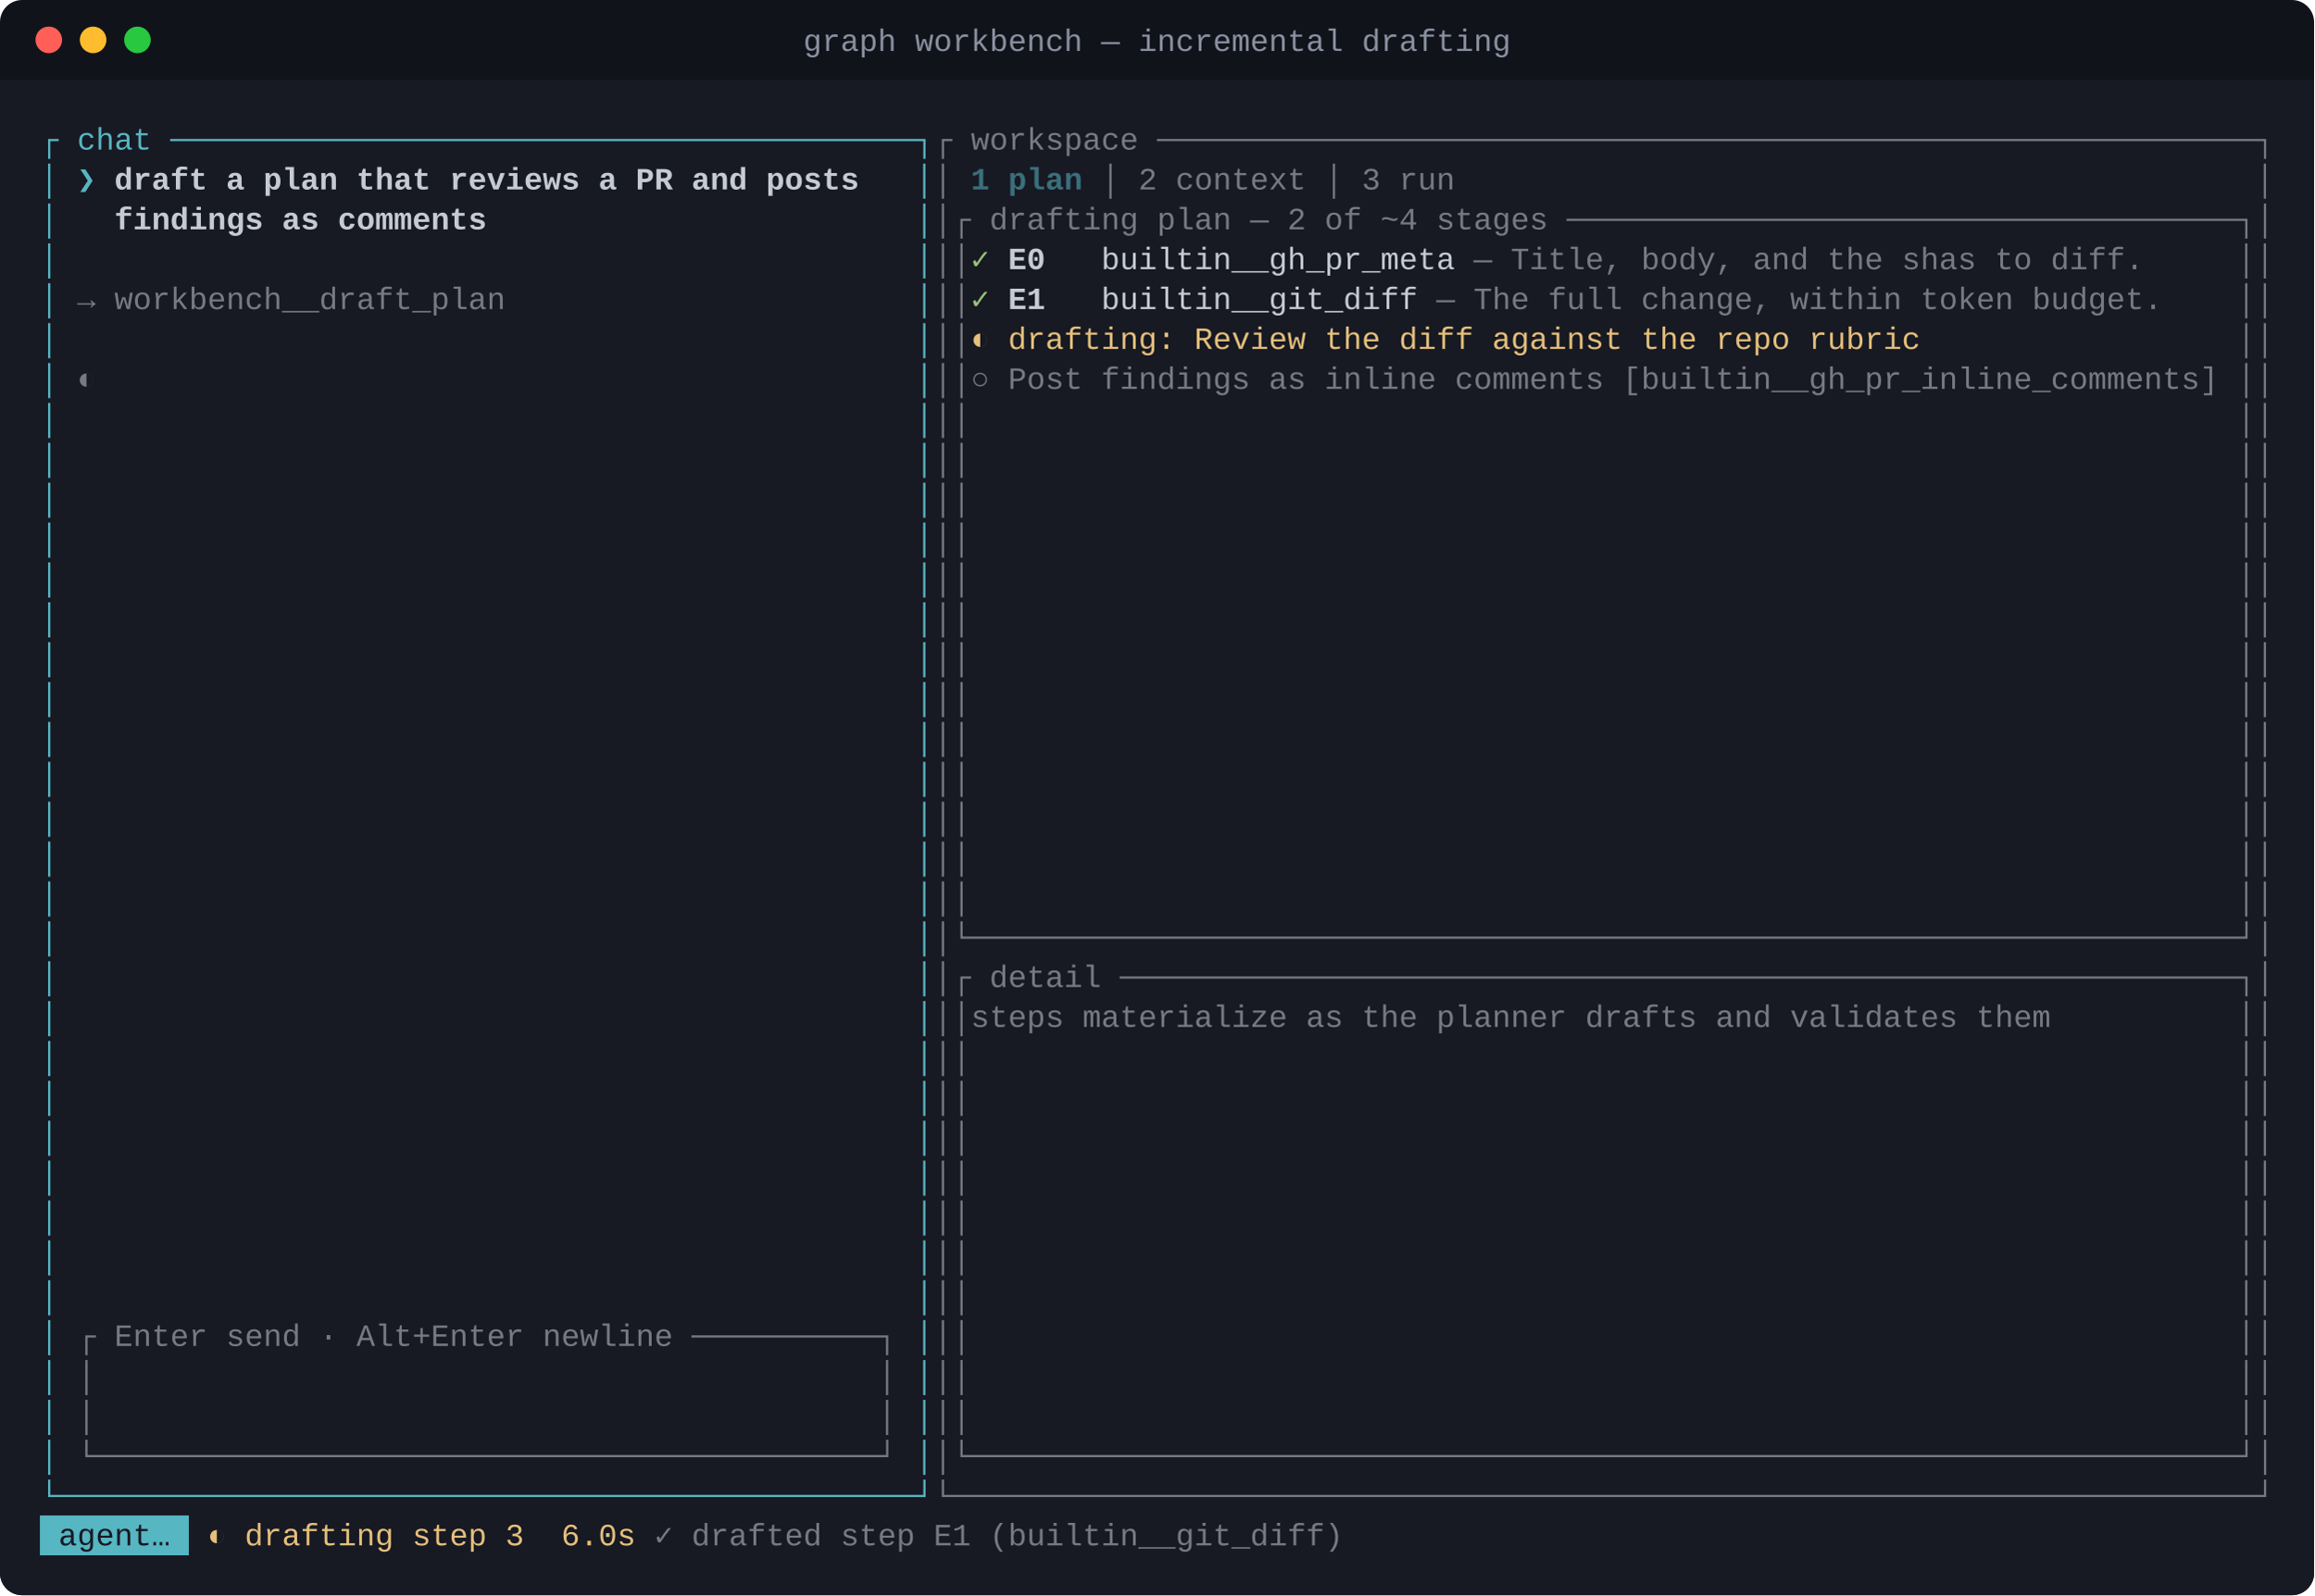
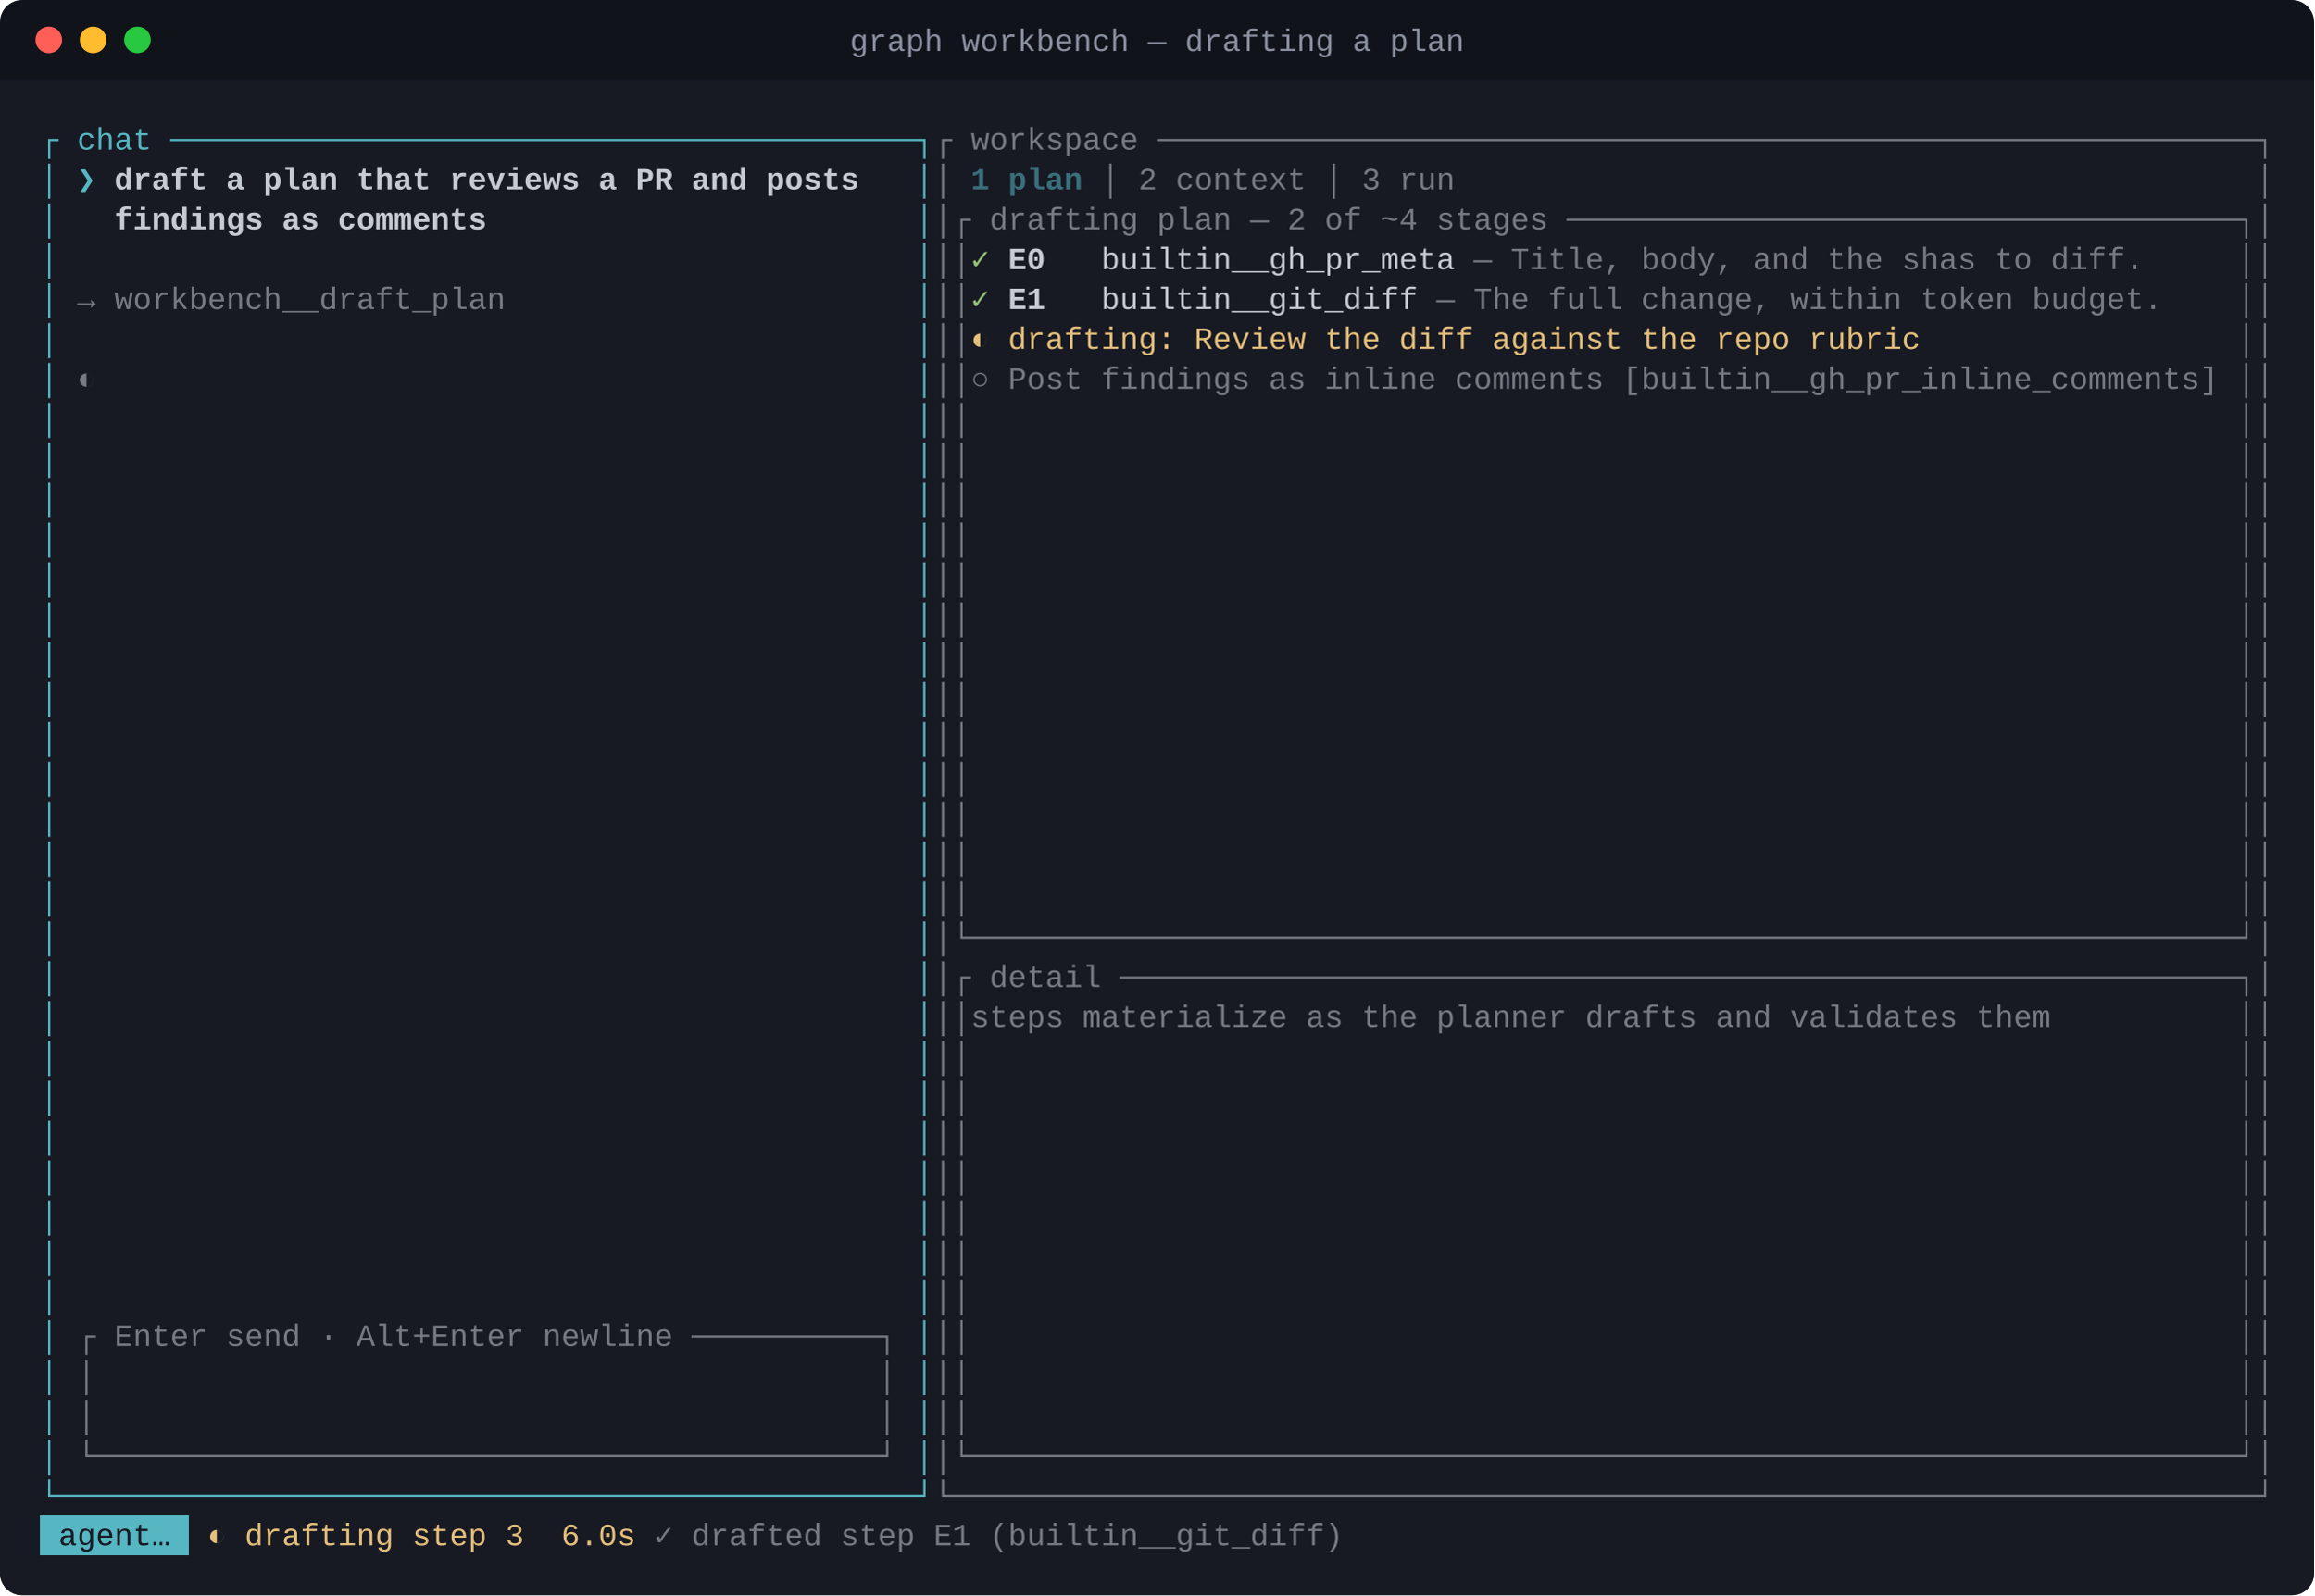
<svg xmlns="http://www.w3.org/2000/svg" width="1044" height="720" viewBox="0 0 1044 720" xml:space="preserve" font-family="ui-monospace, SFMono-Regular, Menlo, Consolas, 'Liberation Mono', monospace" font-size="14px">
  <rect width="1044" height="720" rx="10" fill="#11131b" />
  <rect y="36" width="1044" height="674" fill="#171923" />
  <rect y="700" width="1044" height="20" rx="10" fill="#171923" />
  <circle cx="22" cy="18" r="6" fill="#ff5f57" />
  <circle cx="42" cy="18" r="6" fill="#febc2e" />
  <circle cx="62" cy="18" r="6" fill="#28c840" />
-   <text x="522" y="23" fill="#8b90a0" text-anchor="middle">graph workbench — incremental drafting</text>
+   <text x="522" y="23" fill="#8b90a0" text-anchor="middle">graph workbench — drafting a plan</text>
  <rect x="18.0" y="684.0" width="67.2" height="18" fill="#56b6c2" />
  <text x="18.0" y="67.5" textLength="8.4" lengthAdjust="spacingAndGlyphs" fill="#56b6c2">┌</text>
  <text x="34.8" y="67.5" textLength="33.6" lengthAdjust="spacingAndGlyphs" fill="#56b6c2">chat</text>
  <text x="76.8" y="67.5" textLength="344.4" lengthAdjust="spacingAndGlyphs" fill="#56b6c2">────────────────────────────────────────┐</text>
  <text x="421.2" y="67.5" textLength="8.4" lengthAdjust="spacingAndGlyphs" fill="#c6cad3" opacity="0.55">┌</text>
  <text x="438.0" y="67.5" textLength="75.6" lengthAdjust="spacingAndGlyphs" fill="#c6cad3" opacity="0.55">workspace</text>
  <text x="522.0" y="67.5" textLength="504.0" lengthAdjust="spacingAndGlyphs" fill="#c6cad3" opacity="0.55">───────────────────────────────────────────────────────────┐</text>
  <text x="18.0" y="85.5" textLength="8.4" lengthAdjust="spacingAndGlyphs" fill="#56b6c2">│</text>
  <text x="34.8" y="85.5" textLength="8.4" lengthAdjust="spacingAndGlyphs" fill="#56b6c2">❯</text>
  <text x="51.6" y="85.5" textLength="42.0" lengthAdjust="spacingAndGlyphs" fill="#c6cad3" font-weight="600">draft</text>
  <text x="102.0" y="85.5" textLength="8.4" lengthAdjust="spacingAndGlyphs" fill="#c6cad3" font-weight="600">a</text>
  <text x="118.8" y="85.5" textLength="33.6" lengthAdjust="spacingAndGlyphs" fill="#c6cad3" font-weight="600">plan</text>
  <text x="160.8" y="85.5" textLength="33.6" lengthAdjust="spacingAndGlyphs" fill="#c6cad3" font-weight="600">that</text>
  <text x="202.8" y="85.5" textLength="58.8" lengthAdjust="spacingAndGlyphs" fill="#c6cad3" font-weight="600">reviews</text>
  <text x="270.0" y="85.5" textLength="8.4" lengthAdjust="spacingAndGlyphs" fill="#c6cad3" font-weight="600">a</text>
  <text x="286.8" y="85.5" textLength="16.8" lengthAdjust="spacingAndGlyphs" fill="#c6cad3" font-weight="600">PR</text>
  <text x="312.0" y="85.5" textLength="25.2" lengthAdjust="spacingAndGlyphs" fill="#c6cad3" font-weight="600">and</text>
  <text x="345.6" y="85.5" textLength="42.0" lengthAdjust="spacingAndGlyphs" fill="#c6cad3" font-weight="600">posts</text>
  <text x="412.8" y="85.5" textLength="8.4" lengthAdjust="spacingAndGlyphs" fill="#56b6c2">│</text>
  <text x="421.2" y="85.5" textLength="8.4" lengthAdjust="spacingAndGlyphs" fill="#c6cad3" opacity="0.55">│</text>
  <text x="438.0" y="85.5" textLength="8.4" lengthAdjust="spacingAndGlyphs" fill="#56b6c2" font-weight="600" opacity="0.55">1</text>
  <text x="454.8" y="85.5" textLength="33.6" lengthAdjust="spacingAndGlyphs" fill="#56b6c2" font-weight="600" opacity="0.55">plan</text>
  <text x="496.8" y="85.5" textLength="8.4" lengthAdjust="spacingAndGlyphs" fill="#c6cad3" opacity="0.55">│</text>
  <text x="513.6" y="85.5" textLength="8.4" lengthAdjust="spacingAndGlyphs" fill="#c6cad3" opacity="0.55">2</text>
  <text x="530.4" y="85.5" textLength="58.8" lengthAdjust="spacingAndGlyphs" fill="#c6cad3" opacity="0.55">context</text>
  <text x="597.6" y="85.5" textLength="8.4" lengthAdjust="spacingAndGlyphs" fill="#c6cad3" opacity="0.55">│</text>
  <text x="614.4" y="85.5" textLength="8.4" lengthAdjust="spacingAndGlyphs" fill="#c6cad3" opacity="0.55">3</text>
  <text x="631.2" y="85.5" textLength="25.2" lengthAdjust="spacingAndGlyphs" fill="#c6cad3" opacity="0.55">run</text>
  <text x="1017.6" y="85.5" textLength="8.4" lengthAdjust="spacingAndGlyphs" fill="#c6cad3" opacity="0.55">│</text>
  <text x="18.0" y="103.5" textLength="8.4" lengthAdjust="spacingAndGlyphs" fill="#56b6c2">│</text>
  <text x="51.6" y="103.5" textLength="67.2" lengthAdjust="spacingAndGlyphs" fill="#c6cad3" font-weight="600">findings</text>
  <text x="127.2" y="103.5" textLength="16.8" lengthAdjust="spacingAndGlyphs" fill="#c6cad3" font-weight="600">as</text>
  <text x="152.4" y="103.5" textLength="67.2" lengthAdjust="spacingAndGlyphs" fill="#c6cad3" font-weight="600">comments</text>
  <text x="412.8" y="103.5" textLength="8.4" lengthAdjust="spacingAndGlyphs" fill="#56b6c2">│</text>
  <text x="421.2" y="103.5" textLength="16.8" lengthAdjust="spacingAndGlyphs" fill="#c6cad3" opacity="0.55">│┌</text>
  <text x="446.4" y="103.5" textLength="67.2" lengthAdjust="spacingAndGlyphs" fill="#c6cad3" opacity="0.55">drafting</text>
  <text x="522.0" y="103.5" textLength="33.6" lengthAdjust="spacingAndGlyphs" fill="#c6cad3" opacity="0.55">plan</text>
  <text x="564.0" y="103.5" textLength="8.4" lengthAdjust="spacingAndGlyphs" fill="#c6cad3" opacity="0.55">—</text>
  <text x="580.8" y="103.5" textLength="8.4" lengthAdjust="spacingAndGlyphs" fill="#c6cad3" opacity="0.55">2</text>
  <text x="597.6" y="103.5" textLength="16.8" lengthAdjust="spacingAndGlyphs" fill="#c6cad3" opacity="0.55">of</text>
  <text x="622.8" y="103.5" textLength="16.8" lengthAdjust="spacingAndGlyphs" fill="#c6cad3" opacity="0.55">~4</text>
  <text x="648.0" y="103.5" textLength="50.4" lengthAdjust="spacingAndGlyphs" fill="#c6cad3" opacity="0.55">stages</text>
  <text x="706.8" y="103.5" textLength="319.2" lengthAdjust="spacingAndGlyphs" fill="#c6cad3" opacity="0.55">────────────────────────────────────┐│</text>
  <text x="18.0" y="121.5" textLength="8.4" lengthAdjust="spacingAndGlyphs" fill="#56b6c2">│</text>
  <text x="412.8" y="121.5" textLength="8.4" lengthAdjust="spacingAndGlyphs" fill="#56b6c2">│</text>
  <text x="421.2" y="121.5" textLength="16.8" lengthAdjust="spacingAndGlyphs" fill="#c6cad3" opacity="0.55">││</text>
  <text x="438.0" y="121.5" textLength="8.4" lengthAdjust="spacingAndGlyphs" fill="#98c379">✓</text>
  <text x="454.8" y="121.5" textLength="16.8" lengthAdjust="spacingAndGlyphs" fill="#c6cad3" font-weight="600">E0</text>
  <text x="496.8" y="121.5" textLength="159.6" lengthAdjust="spacingAndGlyphs" fill="#c6cad3">builtin__gh_pr_meta</text>
  <text x="664.8" y="121.5" textLength="8.4" lengthAdjust="spacingAndGlyphs" fill="#c6cad3" opacity="0.55">—</text>
  <text x="681.6" y="121.5" textLength="50.4" lengthAdjust="spacingAndGlyphs" fill="#c6cad3" opacity="0.55">Title,</text>
  <text x="740.4" y="121.5" textLength="42.0" lengthAdjust="spacingAndGlyphs" fill="#c6cad3" opacity="0.55">body,</text>
  <text x="790.8" y="121.5" textLength="25.2" lengthAdjust="spacingAndGlyphs" fill="#c6cad3" opacity="0.55">and</text>
  <text x="824.4" y="121.5" textLength="25.2" lengthAdjust="spacingAndGlyphs" fill="#c6cad3" opacity="0.55">the</text>
  <text x="858.0" y="121.5" textLength="33.6" lengthAdjust="spacingAndGlyphs" fill="#c6cad3" opacity="0.55">shas</text>
  <text x="900.0" y="121.5" textLength="16.8" lengthAdjust="spacingAndGlyphs" fill="#c6cad3" opacity="0.55">to</text>
  <text x="925.2" y="121.5" textLength="42.0" lengthAdjust="spacingAndGlyphs" fill="#c6cad3" opacity="0.55">diff.</text>
  <text x="1009.2" y="121.5" textLength="16.8" lengthAdjust="spacingAndGlyphs" fill="#c6cad3" opacity="0.55">││</text>
  <text x="18.0" y="139.5" textLength="8.4" lengthAdjust="spacingAndGlyphs" fill="#56b6c2">│</text>
  <text x="34.8" y="139.5" textLength="8.4" lengthAdjust="spacingAndGlyphs" fill="#c6cad3" opacity="0.55">→</text>
  <text x="51.6" y="139.5" textLength="176.4" lengthAdjust="spacingAndGlyphs" fill="#c6cad3" opacity="0.55">workbench__draft_plan</text>
  <text x="412.8" y="139.5" textLength="8.4" lengthAdjust="spacingAndGlyphs" fill="#56b6c2">│</text>
  <text x="421.2" y="139.5" textLength="16.8" lengthAdjust="spacingAndGlyphs" fill="#c6cad3" opacity="0.55">││</text>
  <text x="438.0" y="139.5" textLength="8.4" lengthAdjust="spacingAndGlyphs" fill="#98c379">✓</text>
  <text x="454.8" y="139.5" textLength="16.8" lengthAdjust="spacingAndGlyphs" fill="#c6cad3" font-weight="600">E1</text>
  <text x="496.8" y="139.5" textLength="142.8" lengthAdjust="spacingAndGlyphs" fill="#c6cad3">builtin__git_diff</text>
  <text x="648.0" y="139.5" textLength="8.4" lengthAdjust="spacingAndGlyphs" fill="#c6cad3" opacity="0.55">—</text>
  <text x="664.8" y="139.5" textLength="25.2" lengthAdjust="spacingAndGlyphs" fill="#c6cad3" opacity="0.55">The</text>
  <text x="698.4" y="139.5" textLength="33.6" lengthAdjust="spacingAndGlyphs" fill="#c6cad3" opacity="0.55">full</text>
  <text x="740.4" y="139.5" textLength="58.8" lengthAdjust="spacingAndGlyphs" fill="#c6cad3" opacity="0.55">change,</text>
  <text x="807.6" y="139.5" textLength="50.4" lengthAdjust="spacingAndGlyphs" fill="#c6cad3" opacity="0.55">within</text>
  <text x="866.4" y="139.5" textLength="42.0" lengthAdjust="spacingAndGlyphs" fill="#c6cad3" opacity="0.55">token</text>
  <text x="916.8" y="139.5" textLength="58.8" lengthAdjust="spacingAndGlyphs" fill="#c6cad3" opacity="0.55">budget.</text>
  <text x="1009.2" y="139.5" textLength="16.8" lengthAdjust="spacingAndGlyphs" fill="#c6cad3" opacity="0.55">││</text>
  <text x="18.0" y="157.5" textLength="8.4" lengthAdjust="spacingAndGlyphs" fill="#56b6c2">│</text>
  <text x="412.8" y="157.5" textLength="8.4" lengthAdjust="spacingAndGlyphs" fill="#56b6c2">│</text>
  <text x="421.2" y="157.5" textLength="16.8" lengthAdjust="spacingAndGlyphs" fill="#c6cad3" opacity="0.55">││</text>
  <text x="438.0" y="157.5" textLength="8.4" lengthAdjust="spacingAndGlyphs" fill="#e5c07b">◐</text>
  <text x="454.8" y="157.5" textLength="75.6" lengthAdjust="spacingAndGlyphs" fill="#e5c07b">drafting:</text>
  <text x="538.8" y="157.5" textLength="50.4" lengthAdjust="spacingAndGlyphs" fill="#e5c07b">Review</text>
  <text x="597.6" y="157.5" textLength="25.2" lengthAdjust="spacingAndGlyphs" fill="#e5c07b">the</text>
  <text x="631.2" y="157.5" textLength="33.6" lengthAdjust="spacingAndGlyphs" fill="#e5c07b">diff</text>
  <text x="673.2" y="157.5" textLength="58.8" lengthAdjust="spacingAndGlyphs" fill="#e5c07b">against</text>
  <text x="740.4" y="157.5" textLength="25.2" lengthAdjust="spacingAndGlyphs" fill="#e5c07b">the</text>
  <text x="774.0" y="157.5" textLength="33.6" lengthAdjust="spacingAndGlyphs" fill="#e5c07b">repo</text>
  <text x="816.0" y="157.5" textLength="50.4" lengthAdjust="spacingAndGlyphs" fill="#e5c07b">rubric</text>
  <text x="1009.2" y="157.5" textLength="16.8" lengthAdjust="spacingAndGlyphs" fill="#c6cad3" opacity="0.55">││</text>
  <text x="18.0" y="175.5" textLength="8.4" lengthAdjust="spacingAndGlyphs" fill="#56b6c2">│</text>
  <text x="34.8" y="175.5" textLength="8.4" lengthAdjust="spacingAndGlyphs" fill="#c6cad3" opacity="0.55">◐</text>
  <text x="412.8" y="175.5" textLength="8.4" lengthAdjust="spacingAndGlyphs" fill="#56b6c2">│</text>
  <text x="421.2" y="175.5" textLength="25.2" lengthAdjust="spacingAndGlyphs" fill="#c6cad3" opacity="0.55">││○</text>
  <text x="454.8" y="175.5" textLength="33.6" lengthAdjust="spacingAndGlyphs" fill="#c6cad3" opacity="0.55">Post</text>
  <text x="496.8" y="175.5" textLength="67.2" lengthAdjust="spacingAndGlyphs" fill="#c6cad3" opacity="0.55">findings</text>
  <text x="572.4" y="175.5" textLength="16.8" lengthAdjust="spacingAndGlyphs" fill="#c6cad3" opacity="0.55">as</text>
  <text x="597.6" y="175.5" textLength="50.4" lengthAdjust="spacingAndGlyphs" fill="#c6cad3" opacity="0.55">inline</text>
  <text x="656.4" y="175.5" textLength="67.2" lengthAdjust="spacingAndGlyphs" fill="#c6cad3" opacity="0.55">comments</text>
  <text x="732.0" y="175.5" textLength="268.8" lengthAdjust="spacingAndGlyphs" fill="#c6cad3" opacity="0.55">[builtin__gh_pr_inline_comments]</text>
  <text x="1009.2" y="175.5" textLength="16.8" lengthAdjust="spacingAndGlyphs" fill="#c6cad3" opacity="0.55">││</text>
  <text x="18.0" y="193.5" textLength="8.4" lengthAdjust="spacingAndGlyphs" fill="#56b6c2">│</text>
  <text x="412.8" y="193.5" textLength="8.4" lengthAdjust="spacingAndGlyphs" fill="#56b6c2">│</text>
  <text x="421.2" y="193.5" textLength="16.8" lengthAdjust="spacingAndGlyphs" fill="#c6cad3" opacity="0.55">││</text>
  <text x="1009.2" y="193.5" textLength="16.8" lengthAdjust="spacingAndGlyphs" fill="#c6cad3" opacity="0.55">││</text>
  <text x="18.0" y="211.5" textLength="8.4" lengthAdjust="spacingAndGlyphs" fill="#56b6c2">│</text>
  <text x="412.8" y="211.5" textLength="8.4" lengthAdjust="spacingAndGlyphs" fill="#56b6c2">│</text>
  <text x="421.2" y="211.5" textLength="16.8" lengthAdjust="spacingAndGlyphs" fill="#c6cad3" opacity="0.55">││</text>
  <text x="1009.2" y="211.5" textLength="16.8" lengthAdjust="spacingAndGlyphs" fill="#c6cad3" opacity="0.55">││</text>
  <text x="18.0" y="229.5" textLength="8.4" lengthAdjust="spacingAndGlyphs" fill="#56b6c2">│</text>
  <text x="412.8" y="229.5" textLength="8.4" lengthAdjust="spacingAndGlyphs" fill="#56b6c2">│</text>
  <text x="421.2" y="229.5" textLength="16.8" lengthAdjust="spacingAndGlyphs" fill="#c6cad3" opacity="0.55">││</text>
  <text x="1009.2" y="229.5" textLength="16.8" lengthAdjust="spacingAndGlyphs" fill="#c6cad3" opacity="0.55">││</text>
  <text x="18.0" y="247.5" textLength="8.4" lengthAdjust="spacingAndGlyphs" fill="#56b6c2">│</text>
  <text x="412.8" y="247.5" textLength="8.4" lengthAdjust="spacingAndGlyphs" fill="#56b6c2">│</text>
  <text x="421.2" y="247.5" textLength="16.8" lengthAdjust="spacingAndGlyphs" fill="#c6cad3" opacity="0.55">││</text>
  <text x="1009.2" y="247.5" textLength="16.8" lengthAdjust="spacingAndGlyphs" fill="#c6cad3" opacity="0.55">││</text>
  <text x="18.0" y="265.5" textLength="8.4" lengthAdjust="spacingAndGlyphs" fill="#56b6c2">│</text>
  <text x="412.8" y="265.5" textLength="8.4" lengthAdjust="spacingAndGlyphs" fill="#56b6c2">│</text>
  <text x="421.2" y="265.5" textLength="16.8" lengthAdjust="spacingAndGlyphs" fill="#c6cad3" opacity="0.55">││</text>
  <text x="1009.2" y="265.5" textLength="16.8" lengthAdjust="spacingAndGlyphs" fill="#c6cad3" opacity="0.55">││</text>
  <text x="18.0" y="283.5" textLength="8.4" lengthAdjust="spacingAndGlyphs" fill="#56b6c2">│</text>
  <text x="412.8" y="283.5" textLength="8.4" lengthAdjust="spacingAndGlyphs" fill="#56b6c2">│</text>
  <text x="421.2" y="283.5" textLength="16.8" lengthAdjust="spacingAndGlyphs" fill="#c6cad3" opacity="0.55">││</text>
  <text x="1009.2" y="283.5" textLength="16.8" lengthAdjust="spacingAndGlyphs" fill="#c6cad3" opacity="0.55">││</text>
  <text x="18.0" y="301.5" textLength="8.4" lengthAdjust="spacingAndGlyphs" fill="#56b6c2">│</text>
  <text x="412.8" y="301.5" textLength="8.4" lengthAdjust="spacingAndGlyphs" fill="#56b6c2">│</text>
  <text x="421.2" y="301.5" textLength="16.8" lengthAdjust="spacingAndGlyphs" fill="#c6cad3" opacity="0.55">││</text>
  <text x="1009.2" y="301.5" textLength="16.8" lengthAdjust="spacingAndGlyphs" fill="#c6cad3" opacity="0.55">││</text>
  <text x="18.0" y="319.5" textLength="8.4" lengthAdjust="spacingAndGlyphs" fill="#56b6c2">│</text>
  <text x="412.8" y="319.5" textLength="8.4" lengthAdjust="spacingAndGlyphs" fill="#56b6c2">│</text>
  <text x="421.2" y="319.5" textLength="16.8" lengthAdjust="spacingAndGlyphs" fill="#c6cad3" opacity="0.55">││</text>
  <text x="1009.2" y="319.5" textLength="16.8" lengthAdjust="spacingAndGlyphs" fill="#c6cad3" opacity="0.55">││</text>
  <text x="18.0" y="337.5" textLength="8.4" lengthAdjust="spacingAndGlyphs" fill="#56b6c2">│</text>
  <text x="412.8" y="337.5" textLength="8.4" lengthAdjust="spacingAndGlyphs" fill="#56b6c2">│</text>
  <text x="421.2" y="337.5" textLength="16.8" lengthAdjust="spacingAndGlyphs" fill="#c6cad3" opacity="0.55">││</text>
  <text x="1009.2" y="337.5" textLength="16.8" lengthAdjust="spacingAndGlyphs" fill="#c6cad3" opacity="0.55">││</text>
  <text x="18.0" y="355.5" textLength="8.4" lengthAdjust="spacingAndGlyphs" fill="#56b6c2">│</text>
  <text x="412.8" y="355.5" textLength="8.4" lengthAdjust="spacingAndGlyphs" fill="#56b6c2">│</text>
  <text x="421.2" y="355.5" textLength="16.8" lengthAdjust="spacingAndGlyphs" fill="#c6cad3" opacity="0.55">││</text>
  <text x="1009.2" y="355.5" textLength="16.8" lengthAdjust="spacingAndGlyphs" fill="#c6cad3" opacity="0.55">││</text>
  <text x="18.0" y="373.5" textLength="8.4" lengthAdjust="spacingAndGlyphs" fill="#56b6c2">│</text>
  <text x="412.8" y="373.5" textLength="8.4" lengthAdjust="spacingAndGlyphs" fill="#56b6c2">│</text>
  <text x="421.2" y="373.5" textLength="16.8" lengthAdjust="spacingAndGlyphs" fill="#c6cad3" opacity="0.55">││</text>
  <text x="1009.2" y="373.5" textLength="16.8" lengthAdjust="spacingAndGlyphs" fill="#c6cad3" opacity="0.55">││</text>
  <text x="18.0" y="391.5" textLength="8.4" lengthAdjust="spacingAndGlyphs" fill="#56b6c2">│</text>
  <text x="412.8" y="391.5" textLength="8.4" lengthAdjust="spacingAndGlyphs" fill="#56b6c2">│</text>
  <text x="421.2" y="391.5" textLength="16.8" lengthAdjust="spacingAndGlyphs" fill="#c6cad3" opacity="0.55">││</text>
  <text x="1009.2" y="391.5" textLength="16.8" lengthAdjust="spacingAndGlyphs" fill="#c6cad3" opacity="0.55">││</text>
  <text x="18.0" y="409.5" textLength="8.4" lengthAdjust="spacingAndGlyphs" fill="#56b6c2">│</text>
  <text x="412.8" y="409.5" textLength="8.4" lengthAdjust="spacingAndGlyphs" fill="#56b6c2">│</text>
  <text x="421.2" y="409.5" textLength="16.8" lengthAdjust="spacingAndGlyphs" fill="#c6cad3" opacity="0.55">││</text>
  <text x="1009.2" y="409.5" textLength="16.8" lengthAdjust="spacingAndGlyphs" fill="#c6cad3" opacity="0.55">││</text>
  <text x="18.0" y="427.5" textLength="8.4" lengthAdjust="spacingAndGlyphs" fill="#56b6c2">│</text>
  <text x="412.8" y="427.5" textLength="8.4" lengthAdjust="spacingAndGlyphs" fill="#56b6c2">│</text>
  <text x="421.2" y="427.5" textLength="604.8" lengthAdjust="spacingAndGlyphs" fill="#c6cad3" opacity="0.55">│└────────────────────────────────────────────────────────────────────┘│</text>
  <text x="18.0" y="445.5" textLength="8.4" lengthAdjust="spacingAndGlyphs" fill="#56b6c2">│</text>
  <text x="412.8" y="445.5" textLength="8.4" lengthAdjust="spacingAndGlyphs" fill="#56b6c2">│</text>
  <text x="421.2" y="445.5" textLength="16.8" lengthAdjust="spacingAndGlyphs" fill="#c6cad3" opacity="0.55">│┌</text>
  <text x="446.4" y="445.5" textLength="50.4" lengthAdjust="spacingAndGlyphs" fill="#c6cad3" opacity="0.55">detail</text>
  <text x="505.2" y="445.5" textLength="520.8" lengthAdjust="spacingAndGlyphs" fill="#c6cad3" opacity="0.55">────────────────────────────────────────────────────────────┐│</text>
  <text x="18.0" y="463.5" textLength="8.4" lengthAdjust="spacingAndGlyphs" fill="#56b6c2">│</text>
  <text x="412.8" y="463.5" textLength="8.4" lengthAdjust="spacingAndGlyphs" fill="#56b6c2">│</text>
  <text x="421.2" y="463.5" textLength="58.8" lengthAdjust="spacingAndGlyphs" fill="#c6cad3" opacity="0.55">││steps</text>
  <text x="488.4" y="463.5" textLength="92.4" lengthAdjust="spacingAndGlyphs" fill="#c6cad3" opacity="0.55">materialize</text>
  <text x="589.2" y="463.5" textLength="16.8" lengthAdjust="spacingAndGlyphs" fill="#c6cad3" opacity="0.55">as</text>
  <text x="614.4" y="463.5" textLength="25.2" lengthAdjust="spacingAndGlyphs" fill="#c6cad3" opacity="0.55">the</text>
  <text x="648.0" y="463.5" textLength="58.8" lengthAdjust="spacingAndGlyphs" fill="#c6cad3" opacity="0.55">planner</text>
  <text x="715.2" y="463.5" textLength="50.4" lengthAdjust="spacingAndGlyphs" fill="#c6cad3" opacity="0.55">drafts</text>
  <text x="774.0" y="463.5" textLength="25.2" lengthAdjust="spacingAndGlyphs" fill="#c6cad3" opacity="0.55">and</text>
  <text x="807.6" y="463.5" textLength="75.6" lengthAdjust="spacingAndGlyphs" fill="#c6cad3" opacity="0.55">validates</text>
  <text x="891.6" y="463.5" textLength="33.6" lengthAdjust="spacingAndGlyphs" fill="#c6cad3" opacity="0.55">them</text>
  <text x="1009.2" y="463.5" textLength="16.8" lengthAdjust="spacingAndGlyphs" fill="#c6cad3" opacity="0.55">││</text>
  <text x="18.0" y="481.5" textLength="8.4" lengthAdjust="spacingAndGlyphs" fill="#56b6c2">│</text>
  <text x="412.8" y="481.5" textLength="8.4" lengthAdjust="spacingAndGlyphs" fill="#56b6c2">│</text>
  <text x="421.2" y="481.5" textLength="16.8" lengthAdjust="spacingAndGlyphs" fill="#c6cad3" opacity="0.55">││</text>
  <text x="1009.2" y="481.5" textLength="16.8" lengthAdjust="spacingAndGlyphs" fill="#c6cad3" opacity="0.55">││</text>
  <text x="18.0" y="499.5" textLength="8.4" lengthAdjust="spacingAndGlyphs" fill="#56b6c2">│</text>
  <text x="412.8" y="499.5" textLength="8.4" lengthAdjust="spacingAndGlyphs" fill="#56b6c2">│</text>
  <text x="421.2" y="499.5" textLength="16.8" lengthAdjust="spacingAndGlyphs" fill="#c6cad3" opacity="0.55">││</text>
  <text x="1009.2" y="499.5" textLength="16.8" lengthAdjust="spacingAndGlyphs" fill="#c6cad3" opacity="0.55">││</text>
  <text x="18.0" y="517.5" textLength="8.4" lengthAdjust="spacingAndGlyphs" fill="#56b6c2">│</text>
  <text x="412.8" y="517.5" textLength="8.4" lengthAdjust="spacingAndGlyphs" fill="#56b6c2">│</text>
  <text x="421.2" y="517.5" textLength="16.8" lengthAdjust="spacingAndGlyphs" fill="#c6cad3" opacity="0.55">││</text>
  <text x="1009.2" y="517.5" textLength="16.8" lengthAdjust="spacingAndGlyphs" fill="#c6cad3" opacity="0.55">││</text>
  <text x="18.0" y="535.5" textLength="8.4" lengthAdjust="spacingAndGlyphs" fill="#56b6c2">│</text>
  <text x="412.8" y="535.5" textLength="8.4" lengthAdjust="spacingAndGlyphs" fill="#56b6c2">│</text>
  <text x="421.2" y="535.5" textLength="16.8" lengthAdjust="spacingAndGlyphs" fill="#c6cad3" opacity="0.55">││</text>
  <text x="1009.2" y="535.5" textLength="16.8" lengthAdjust="spacingAndGlyphs" fill="#c6cad3" opacity="0.55">││</text>
  <text x="18.0" y="553.5" textLength="8.4" lengthAdjust="spacingAndGlyphs" fill="#56b6c2">│</text>
  <text x="412.8" y="553.5" textLength="8.4" lengthAdjust="spacingAndGlyphs" fill="#56b6c2">│</text>
  <text x="421.2" y="553.5" textLength="16.8" lengthAdjust="spacingAndGlyphs" fill="#c6cad3" opacity="0.55">││</text>
  <text x="1009.2" y="553.5" textLength="16.8" lengthAdjust="spacingAndGlyphs" fill="#c6cad3" opacity="0.55">││</text>
  <text x="18.0" y="571.5" textLength="8.4" lengthAdjust="spacingAndGlyphs" fill="#56b6c2">│</text>
  <text x="412.8" y="571.5" textLength="8.4" lengthAdjust="spacingAndGlyphs" fill="#56b6c2">│</text>
  <text x="421.2" y="571.5" textLength="16.8" lengthAdjust="spacingAndGlyphs" fill="#c6cad3" opacity="0.55">││</text>
  <text x="1009.2" y="571.5" textLength="16.8" lengthAdjust="spacingAndGlyphs" fill="#c6cad3" opacity="0.55">││</text>
  <text x="18.0" y="589.5" textLength="8.4" lengthAdjust="spacingAndGlyphs" fill="#56b6c2">│</text>
  <text x="412.8" y="589.5" textLength="8.4" lengthAdjust="spacingAndGlyphs" fill="#56b6c2">│</text>
  <text x="421.2" y="589.5" textLength="16.8" lengthAdjust="spacingAndGlyphs" fill="#c6cad3" opacity="0.55">││</text>
  <text x="1009.2" y="589.5" textLength="16.8" lengthAdjust="spacingAndGlyphs" fill="#c6cad3" opacity="0.55">││</text>
  <text x="18.0" y="607.5" textLength="8.4" lengthAdjust="spacingAndGlyphs" fill="#56b6c2">│</text>
  <text x="34.8" y="607.5" textLength="8.4" lengthAdjust="spacingAndGlyphs" fill="#c6cad3" opacity="0.55">┌</text>
  <text x="51.6" y="607.5" textLength="42.0" lengthAdjust="spacingAndGlyphs" fill="#c6cad3" opacity="0.55">Enter</text>
  <text x="102.0" y="607.5" textLength="33.6" lengthAdjust="spacingAndGlyphs" fill="#c6cad3" opacity="0.55">send</text>
  <text x="144.0" y="607.5" textLength="8.4" lengthAdjust="spacingAndGlyphs" fill="#c6cad3" opacity="0.55">·</text>
  <text x="160.8" y="607.5" textLength="75.6" lengthAdjust="spacingAndGlyphs" fill="#c6cad3" opacity="0.55">Alt+Enter</text>
  <text x="244.8" y="607.5" textLength="58.8" lengthAdjust="spacingAndGlyphs" fill="#c6cad3" opacity="0.55">newline</text>
  <text x="312.0" y="607.5" textLength="92.4" lengthAdjust="spacingAndGlyphs" fill="#c6cad3" opacity="0.55">──────────┐</text>
  <text x="412.8" y="607.5" textLength="8.4" lengthAdjust="spacingAndGlyphs" fill="#56b6c2">│</text>
  <text x="421.2" y="607.5" textLength="16.8" lengthAdjust="spacingAndGlyphs" fill="#c6cad3" opacity="0.55">││</text>
  <text x="1009.2" y="607.5" textLength="16.8" lengthAdjust="spacingAndGlyphs" fill="#c6cad3" opacity="0.55">││</text>
  <text x="18.0" y="625.5" textLength="8.4" lengthAdjust="spacingAndGlyphs" fill="#56b6c2">│</text>
  <text x="34.8" y="625.5" textLength="8.4" lengthAdjust="spacingAndGlyphs" fill="#c6cad3" opacity="0.55">│</text>
  <text x="396.0" y="625.5" textLength="8.4" lengthAdjust="spacingAndGlyphs" fill="#c6cad3" opacity="0.55">│</text>
  <text x="412.8" y="625.5" textLength="8.4" lengthAdjust="spacingAndGlyphs" fill="#56b6c2">│</text>
  <text x="421.2" y="625.5" textLength="16.8" lengthAdjust="spacingAndGlyphs" fill="#c6cad3" opacity="0.55">││</text>
  <text x="1009.2" y="625.5" textLength="16.8" lengthAdjust="spacingAndGlyphs" fill="#c6cad3" opacity="0.55">││</text>
  <text x="18.0" y="643.5" textLength="8.4" lengthAdjust="spacingAndGlyphs" fill="#56b6c2">│</text>
  <text x="34.8" y="643.5" textLength="8.4" lengthAdjust="spacingAndGlyphs" fill="#c6cad3" opacity="0.55">│</text>
  <text x="396.0" y="643.5" textLength="8.4" lengthAdjust="spacingAndGlyphs" fill="#c6cad3" opacity="0.55">│</text>
  <text x="412.8" y="643.5" textLength="8.4" lengthAdjust="spacingAndGlyphs" fill="#56b6c2">│</text>
  <text x="421.2" y="643.5" textLength="16.8" lengthAdjust="spacingAndGlyphs" fill="#c6cad3" opacity="0.55">││</text>
  <text x="1009.2" y="643.5" textLength="16.8" lengthAdjust="spacingAndGlyphs" fill="#c6cad3" opacity="0.55">││</text>
  <text x="18.0" y="661.5" textLength="8.4" lengthAdjust="spacingAndGlyphs" fill="#56b6c2">│</text>
  <text x="34.8" y="661.5" textLength="369.6" lengthAdjust="spacingAndGlyphs" fill="#c6cad3" opacity="0.55">└──────────────────────────────────────────┘</text>
  <text x="412.8" y="661.5" textLength="8.4" lengthAdjust="spacingAndGlyphs" fill="#56b6c2">│</text>
  <text x="421.2" y="661.5" textLength="604.8" lengthAdjust="spacingAndGlyphs" fill="#c6cad3" opacity="0.55">│└────────────────────────────────────────────────────────────────────┘│</text>
  <text x="18.0" y="679.5" textLength="403.2" lengthAdjust="spacingAndGlyphs" fill="#56b6c2">└──────────────────────────────────────────────┘</text>
  <text x="421.2" y="679.5" textLength="604.8" lengthAdjust="spacingAndGlyphs" fill="#c6cad3" opacity="0.55">└──────────────────────────────────────────────────────────────────────┘</text>
  <text x="26.4" y="697.5" textLength="50.4" lengthAdjust="spacingAndGlyphs" fill="#171923">agent…</text>
  <text x="93.6" y="697.5" textLength="8.4" lengthAdjust="spacingAndGlyphs" fill="#e5c07b">◐</text>
  <text x="110.4" y="697.5" textLength="67.2" lengthAdjust="spacingAndGlyphs" fill="#e5c07b">drafting</text>
  <text x="186.0" y="697.5" textLength="33.6" lengthAdjust="spacingAndGlyphs" fill="#e5c07b">step</text>
  <text x="228.0" y="697.5" textLength="8.4" lengthAdjust="spacingAndGlyphs" fill="#e5c07b">3</text>
  <text x="253.2" y="697.5" textLength="33.6" lengthAdjust="spacingAndGlyphs" fill="#e5c07b">6.0s</text>
  <text x="295.2" y="697.5" textLength="8.4" lengthAdjust="spacingAndGlyphs" fill="#c6cad3" opacity="0.55">✓</text>
  <text x="312.0" y="697.5" textLength="58.8" lengthAdjust="spacingAndGlyphs" fill="#c6cad3" opacity="0.55">drafted</text>
  <text x="379.2" y="697.5" textLength="33.6" lengthAdjust="spacingAndGlyphs" fill="#c6cad3" opacity="0.55">step</text>
  <text x="421.2" y="697.5" textLength="16.8" lengthAdjust="spacingAndGlyphs" fill="#c6cad3" opacity="0.55">E1</text>
  <text x="446.4" y="697.5" textLength="159.6" lengthAdjust="spacingAndGlyphs" fill="#c6cad3" opacity="0.55">(builtin__git_diff)</text>
</svg>
